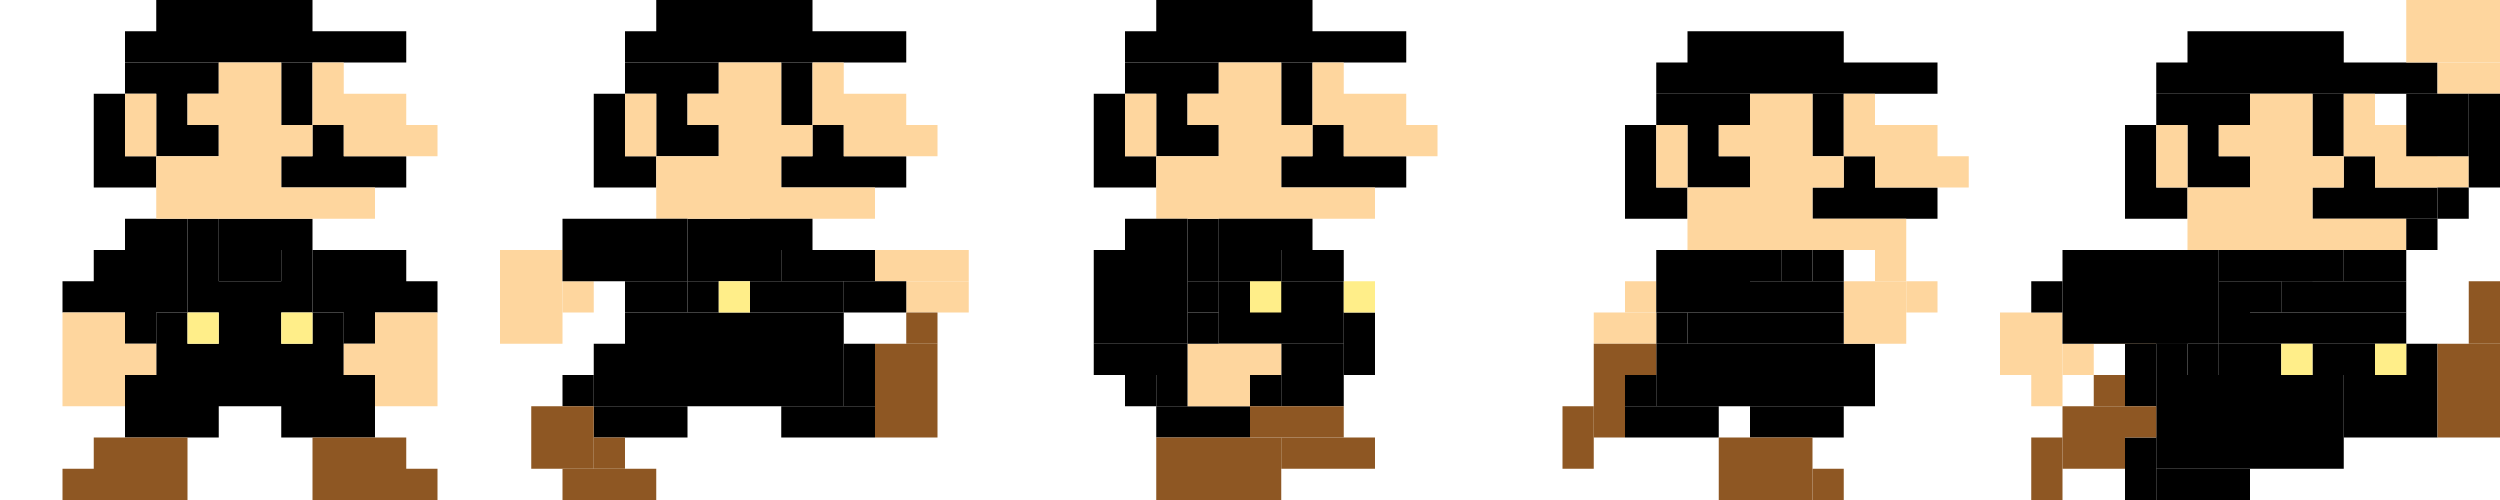
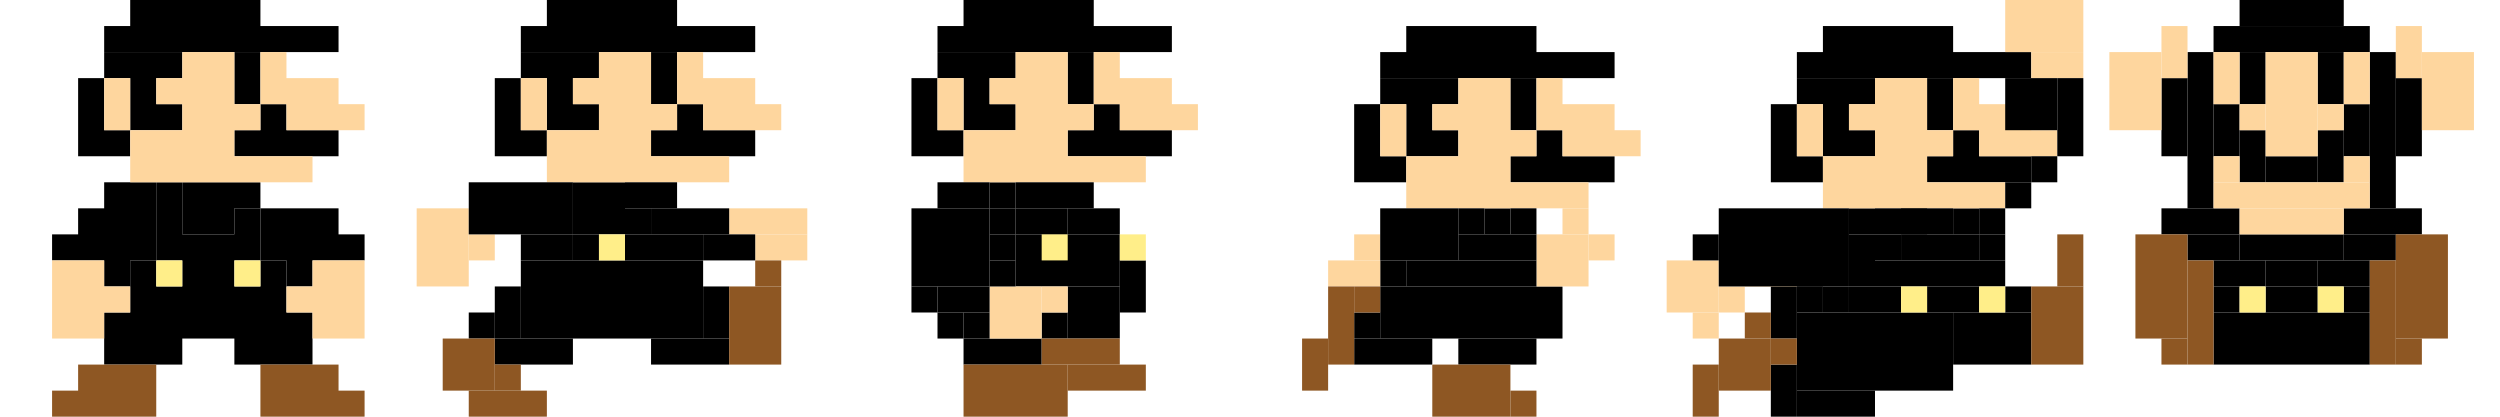
- <svg xmlns="http://www.w3.org/2000/svg" width="80" height="16" viewBox="0 0 80 16" fill="none">
+ <svg xmlns="http://www.w3.org/2000/svg" width="96" height="16" viewBox="0 0 96 16" fill="none">
  <path d="M78 3H69V2H70V1H75V2H78V3Z" fill="currentColor" />
  <rect x="69" y="12" width="6" height="3" fill="currentColor" />
  <rect x="68" y="11" width="1" height="2" fill="currentColor" />
  <rect x="68" y="14" width="1" height="2" fill="currentColor" />
  <rect x="69" y="15" width="3" height="1" fill="currentColor" />
  <rect x="69" y="11" width="1" height="1" fill="currentColor" />
  <rect x="71" y="11" width="2" height="1" fill="currentColor" />
  <rect x="74" y="11" width="2" height="1" fill="currentColor" />
  <rect x="75" y="12" width="3" height="2" fill="currentColor" />
  <rect x="77" y="11" width="1" height="1" fill="currentColor" />
  <rect x="72" y="10" width="5" height="1" fill="currentColor" />
  <rect x="72" y="9" width="1" height="1" fill="currentColor" />
  <rect x="71" y="8" width="1" height="1" fill="currentColor" />
  <rect x="75" y="8" width="1" height="1" fill="currentColor" />
  <rect x="76" y="9" width="1" height="1" fill="currentColor" />
  <rect x="69" y="10" width="1" height="1" fill="currentColor" />
  <rect x="73" y="8" width="1" height="1" fill="currentColor" />
  <rect x="74" y="3" width="1" height="2" fill="black" />
  <path d="M70 7H68V4H69V6H70V7Z" fill="black" />
  <path d="M72 6H70V4H69V3H72V4H71V5H72V6Z" fill="black" />
  <path d="M78 7H74V6H75V5H76V6H78V7Z" fill="black" />
  <rect x="69" y="4" width="1" height="2" fill="#FED69E" />
  <path d="M74 5H75V6H74V7H77V8H70V6H72V5H71V4H72V3H74V5Z" fill="#FED69E" />
  <path d="M76 4H78V5H79V6H76V5H75V3H76V4Z" fill="#FED69E" />
  <rect x="68" y="9" width="1" height="1" fill="#FED69E" />
  <rect x="67" y="10" width="2" height="1" fill="#FED69E" />
  <rect x="78" y="2" width="2" height="1" fill="#FED69E" />
  <rect x="64" y="10" width="2" height="2" fill="#FED69E" />
  <rect x="65" y="12" width="1" height="1" fill="#FED69E" />
  <rect x="66" y="11" width="1" height="1" fill="#FED69E" />
  <rect x="77" width="3" height="2" fill="#FED69E" />
  <rect x="71" y="9" width="1" height="2" fill="black" />
  <rect x="66" y="8" width="5" height="3" fill="black" />
  <rect x="65" y="9" width="1" height="1" fill="black" />
  <rect x="72" y="8" width="3" height="1" fill="black" />
  <rect x="73" y="9" width="3" height="1" fill="black" />
  <rect x="76" y="8" width="1" height="1" fill="black" />
  <rect x="77" y="7" width="1" height="1" fill="black" />
  <rect x="78" y="6" width="1" height="1" fill="black" />
  <rect x="79" y="3" width="1" height="3" fill="black" />
  <rect x="77" y="3" width="2" height="2" fill="black" />
  <rect x="70" y="11" width="1" height="1" fill="black" />
  <rect x="66" y="13" width="2" height="2" fill="#8E5723" />
  <rect x="65" y="14" width="1" height="2" fill="#8E5723" />
  <rect x="67" y="12" width="1" height="1" fill="#8E5723" />
  <rect x="68" y="13" width="1" height="1" fill="#8E5723" />
  <rect x="78" y="11" width="2" height="3" fill="#8E5723" />
  <rect x="79" y="9" width="1" height="2" fill="#8E5723" />
  <rect x="76" y="11" width="1" height="1" fill="#FFEE89" />
  <rect x="73" y="11" width="1" height="1" fill="#FFEE89" />
  <path d="M62 3H53V2H54V1H59V2H62V3Z" fill="currentColor" />
  <rect x="53" y="11" width="7" height="2" fill="currentColor" />
  <rect x="56" y="13" width="3" height="1" fill="currentColor" />
  <rect x="52" y="13" width="3" height="1" fill="currentColor" />
  <rect x="52" y="12" width="1" height="1" fill="currentColor" />
  <rect x="53" y="10" width="1" height="1" fill="currentColor" />
  <rect x="57" y="8" width="1" height="1" fill="currentColor" />
  <rect x="58" y="3" width="1" height="2" fill="black" />
  <path d="M54 7H52V4H53V6H54V7Z" fill="black" />
  <path d="M56 6H54V4H53V3H56V4H55V5H56V6Z" fill="black" />
  <path d="M62 7H58V6H59V5H60V6H62V7Z" fill="black" />
  <rect x="53" y="4" width="1" height="2" fill="#FED69E" />
  <path d="M58 5H59V6H58V7H61V8H54V6H56V5H55V4H56V3H58V5Z" fill="#FED69E" />
  <path d="M60 4H62V5H63V6H60V5H59V3H60V4Z" fill="#FED69E" />
  <rect x="52" y="9" width="1" height="1" fill="#FED69E" />
  <rect x="51" y="10" width="2" height="1" fill="#FED69E" />
  <rect x="59" y="9" width="2" height="2" fill="#FED69E" />
  <rect x="61" y="9" width="1" height="1" fill="#FED69E" />
  <rect x="60" y="8" width="1" height="1" fill="#FED69E" />
  <rect x="56" y="8" width="1" height="1" fill="black" />
  <rect x="54" y="10" width="5" height="1" fill="black" />
  <rect x="53" y="8" width="3" height="2" fill="black" />
  <rect x="56" y="9" width="3" height="1" fill="black" />
  <rect x="58" y="8" width="1" height="1" fill="black" />
  <rect x="51" y="11" width="1" height="3" fill="#8E5723" />
  <rect x="50" y="13" width="1" height="2" fill="#8E5723" />
  <rect x="52" y="11" width="1" height="1" fill="#8E5723" />
  <rect x="55" y="14" width="3" height="2" fill="#8E5723" />
  <rect x="58" y="15" width="1" height="1" fill="#8E5723" />
  <path d="M45 2H36V1H37V0H42V1H45V2Z" fill="currentColor" />
  <rect x="39" y="9" width="4" height="2" fill="currentColor" />
  <rect x="38" y="7" width="1" height="1" fill="currentColor" />
  <rect x="37" y="13" width="3" height="1" fill="currentColor" />
  <rect x="36" y="12" width="1" height="1" fill="currentColor" />
  <rect x="43" y="10" width="1" height="2" fill="currentColor" />
  <rect x="41" y="11" width="2" height="2" fill="currentColor" />
  <rect x="40" y="12" width="1" height="1" fill="currentColor" />
  <rect x="38" y="9" width="1" height="1" fill="currentColor" />
  <rect x="39" y="8" width="2" height="1" fill="currentColor" />
  <rect x="35" y="11" width="1" height="1" fill="currentColor" />
  <rect x="41" y="2" width="1" height="2" fill="black" />
  <path d="M37 6H35V3H36V5H37V6Z" fill="black" />
  <path d="M39 5H37V3H36V2H39V3H38V4H39V5Z" fill="black" />
  <path d="M45 6H41V5H42V4H43V5H45V6Z" fill="black" />
  <rect x="36" y="3" width="1" height="2" fill="#FED69E" />
  <path d="M41 4H42V5H41V6H44V7H37V5H39V4H38V3H39V2H41V4Z" fill="#FED69E" />
  <path d="M43 3H45V4H46V5H43V4H42V2H43V3Z" fill="#FED69E" />
  <rect x="38" y="11" width="2" height="2" fill="#FED69E" />
  <rect x="40" y="11" width="1" height="1" fill="#FED69E" />
  <rect x="35" y="8" width="3" height="3" fill="black" />
  <rect x="37" y="12" width="1" height="1" fill="black" />
  <rect x="36" y="11" width="2" height="1" fill="black" />
  <rect x="38" y="10" width="1" height="1" fill="black" />
  <rect x="38" y="8" width="1" height="1" fill="black" />
  <rect x="36" y="7" width="2" height="1" fill="black" />
  <rect x="39" y="7" width="3" height="1" fill="black" />
  <rect x="41" y="8" width="2" height="1" fill="black" />
  <rect x="37" y="14" width="4" height="2" fill="#8E5723" />
  <rect x="40" y="13" width="3" height="1" fill="#8E5723" />
  <rect x="41" y="14" width="3" height="1" fill="#8E5723" />
  <rect x="43" y="9" width="1" height="1" fill="#FFEE89" />
  <rect x="40" y="9" width="1" height="1" fill="#FFEE89" />
  <path d="M29 2H20V1H21V0H26V1H29V2Z" fill="currentColor" />
  <rect x="22" y="7" width="2" height="2" fill="currentColor" />
  <rect x="24" y="9" width="3" height="1" fill="currentColor" />
  <rect x="24" y="8" width="1" height="1" fill="currentColor" />
  <rect x="22" y="9" width="1" height="1" fill="currentColor" />
  <rect x="19" y="13" width="3" height="1" fill="currentColor" />
  <rect x="25" y="13" width="3" height="1" fill="currentColor" />
  <rect x="27" y="11" width="1" height="2" fill="currentColor" />
  <rect x="19" y="11" width="1" height="2" fill="currentColor" />
  <rect x="18" y="12" width="1" height="1" fill="currentColor" />
  <rect x="20" y="10" width="7" height="3" fill="currentColor" />
  <rect x="25" y="2" width="1" height="2" fill="black" />
  <path d="M21 6H19V3H20V5H21V6Z" fill="black" />
  <path d="M23 5H21V3H20V2H23V3H22V4H23V5Z" fill="black" />
  <path d="M29 6H25V5H26V4H27V5H29V6Z" fill="black" />
  <rect x="20" y="3" width="1" height="2" fill="#FED69E" />
  <path d="M25 4H26V5H25V6H28V7H21V5H23V4H22V3H23V2H25V4Z" fill="#FED69E" />
  <path d="M27 3H29V4H30V5H27V4H26V2H27V3Z" fill="#FED69E" />
  <rect x="16" y="8" width="2" height="3" fill="#FED69E" />
  <rect x="18" y="9" width="1" height="1" fill="#FED69E" />
  <rect x="28" y="8" width="3" height="1" fill="#FED69E" />
  <rect x="29" y="9" width="2" height="1" fill="#FED69E" />
  <rect x="18" y="7" width="4" height="2" fill="black" />
  <rect x="20" y="9" width="2" height="1" fill="black" />
  <rect x="24" y="7" width="2" height="1" fill="black" />
  <rect x="27" y="9" width="2" height="1" fill="black" />
  <rect x="25" y="8" width="3" height="1" fill="black" />
  <rect x="18" y="15" width="3" height="1" fill="#8E5723" />
  <rect x="28" y="11" width="2" height="3" fill="#8E5723" />
  <rect x="29" y="10" width="1" height="1" fill="#8E5723" />
  <rect x="17" y="13" width="2" height="2" fill="#8E5723" />
  <rect x="19" y="14" width="1" height="1" fill="#8E5723" />
  <rect x="23" y="9" width="1" height="1" fill="#FFEE89" />
  <path d="M13 2H4V1H5V0H10V1H13V2Z" fill="currentColor" />
  <path d="M6 11H7V10H6V7H7V9H9V8H10V10H9V11H10V10H11V12H12V14H9V13H7V14H4V12H5V10H6V11Z" fill="currentColor" />
  <path d="M9 9H7V7H10V8H9V9Z" fill="black" />
  <path d="M12 11H11V10H10V8H13V9H14V10H12V11Z" fill="black" />
  <path d="M5 11H4V10H2V9H3V8H4V7H6V10H5V11Z" fill="black" />
  <rect x="9" y="2" width="1" height="2" fill="black" />
  <path d="M5 6H3V3H4V5H5V6Z" fill="black" />
  <path d="M7 5H5V3H4V2H7V3H6V4H7V5Z" fill="black" />
  <path d="M13 6H9V5H10V4H11V5H13V6Z" fill="black" />
  <path d="M6 16H2V15H3V14H6V16Z" fill="#8E5723" />
  <path d="M14 16H10V14H13V15H14V16Z" fill="#8E5723" />
  <path d="M4 11H5V12H4V13H2V10H4V11Z" fill="#FED69E" />
  <path d="M14 10V13H12V12H11V11H12V10H14Z" fill="#FED69E" />
  <rect x="4" y="3" width="1" height="2" fill="#FED69E" />
  <path d="M9 4H10V5H9V6H12V7H5V5H7V4H6V3H7V2H9V4Z" fill="#FED69E" />
  <path d="M11 3H13V4H14V5H11V4H10V2H11V3Z" fill="#FED69E" />
  <rect x="6" y="10" width="1" height="1" fill="#FFEE89" />
  <rect x="9" y="10" width="1" height="1" fill="#FFEE89" />
+   <g transform="translate(80 0)">
+     <rect x="6" width="4" height="1" fill="currentColor" />
+     <rect x="3" y="8" width="3" height="1" fill="currentColor" />
+     <rect x="10" y="8" width="3" height="1" fill="currentColor" />
+     <rect x="4" y="9" width="2" height="1" fill="currentColor" />
+     <rect x="10" y="9" width="2" height="1" fill="currentColor" />
+     <rect x="9" y="10" width="2" height="1" fill="currentColor" />
+     <rect x="5" y="10" width="2" height="1" fill="currentColor" />
+     <rect x="7" y="11" width="2" height="1" fill="currentColor" />
+     <rect x="5" y="12" width="6" height="2" fill="currentColor" />
+     <rect x="5" y="11" width="1" height="1" fill="currentColor" />
+     <rect x="10" y="11" width="1" height="1" fill="currentColor" />
+     <rect x="5" y="1" width="6" height="1" fill="currentColor" />
+     <rect x="6" y="2" width="1" height="2" fill="black" />
+     <rect x="9" y="2" width="1" height="2" fill="black" />
+     <rect x="4" y="2" width="1" height="6" fill="black" />
+     <rect x="11" y="2" width="1" height="6" fill="black" />
+     <rect x="3" y="3" width="1" height="3" fill="black" />
+     <rect x="12" y="3" width="1" height="3" fill="black" />
+     <rect x="7" y="6" width="2" height="1" fill="black" />
+     <rect x="7" y="10" width="2" height="1" fill="black" />
+     <rect x="6" y="9" width="4" height="1" fill="black" />
+     <rect x="2" y="9" width="2" height="4" fill="#8E5723" />
+     <rect x="12" y="9" width="2" height="4" fill="#8E5723" />
+     <rect x="11" y="10" width="1" height="4" fill="#8E5723" />
+     <rect x="4" y="10" width="1" height="4" fill="#8E5723" />
+     <rect x="3" y="13" width="1" height="1" fill="#8E5723" />
+     <rect x="12" y="13" width="1" height="1" fill="#8E5723" />
+     <rect x="5" y="4" width="1" height="2" fill="black" />
+     <rect x="10" y="4" width="1" height="2" fill="black" />
+     <rect x="9" y="5" width="1" height="2" fill="black" />
+     <rect x="6" y="5" width="1" height="2" fill="black" />
+     <rect x="1" y="2" width="2" height="3" fill="#FED69E" />
+     <rect x="13" y="2" width="2" height="3" fill="#FED69E" />
+     <rect x="7" y="2" width="2" height="4" fill="#FED69E" />
+     <rect x="3" y="1" width="1" height="2" fill="#FED69E" />
+     <rect x="12" y="1" width="1" height="2" fill="#FED69E" />
+     <rect x="10" y="2" width="1" height="2" fill="#FED69E" />
+     <rect x="5" y="2" width="1" height="2" fill="#FED69E" />
+     <rect x="6" y="4" width="1" height="1" fill="#FED69E" />
+     <rect x="9" y="4" width="1" height="1" fill="#FED69E" />
+     <rect x="5" y="6" width="1" height="1" fill="#FED69E" />
+     <rect x="10" y="6" width="1" height="1" fill="#FED69E" />
+     <rect x="5" y="7" width="6" height="1" fill="#FED69E" />
+     <rect x="6" y="8" width="4" height="1" fill="#FED69E" />
+     <rect x="6" y="11" width="1" height="1" fill="#FFEE89" />
+     <rect x="9" y="11" width="1" height="1" fill="#FFEE89" />
+   </g>
</svg>
